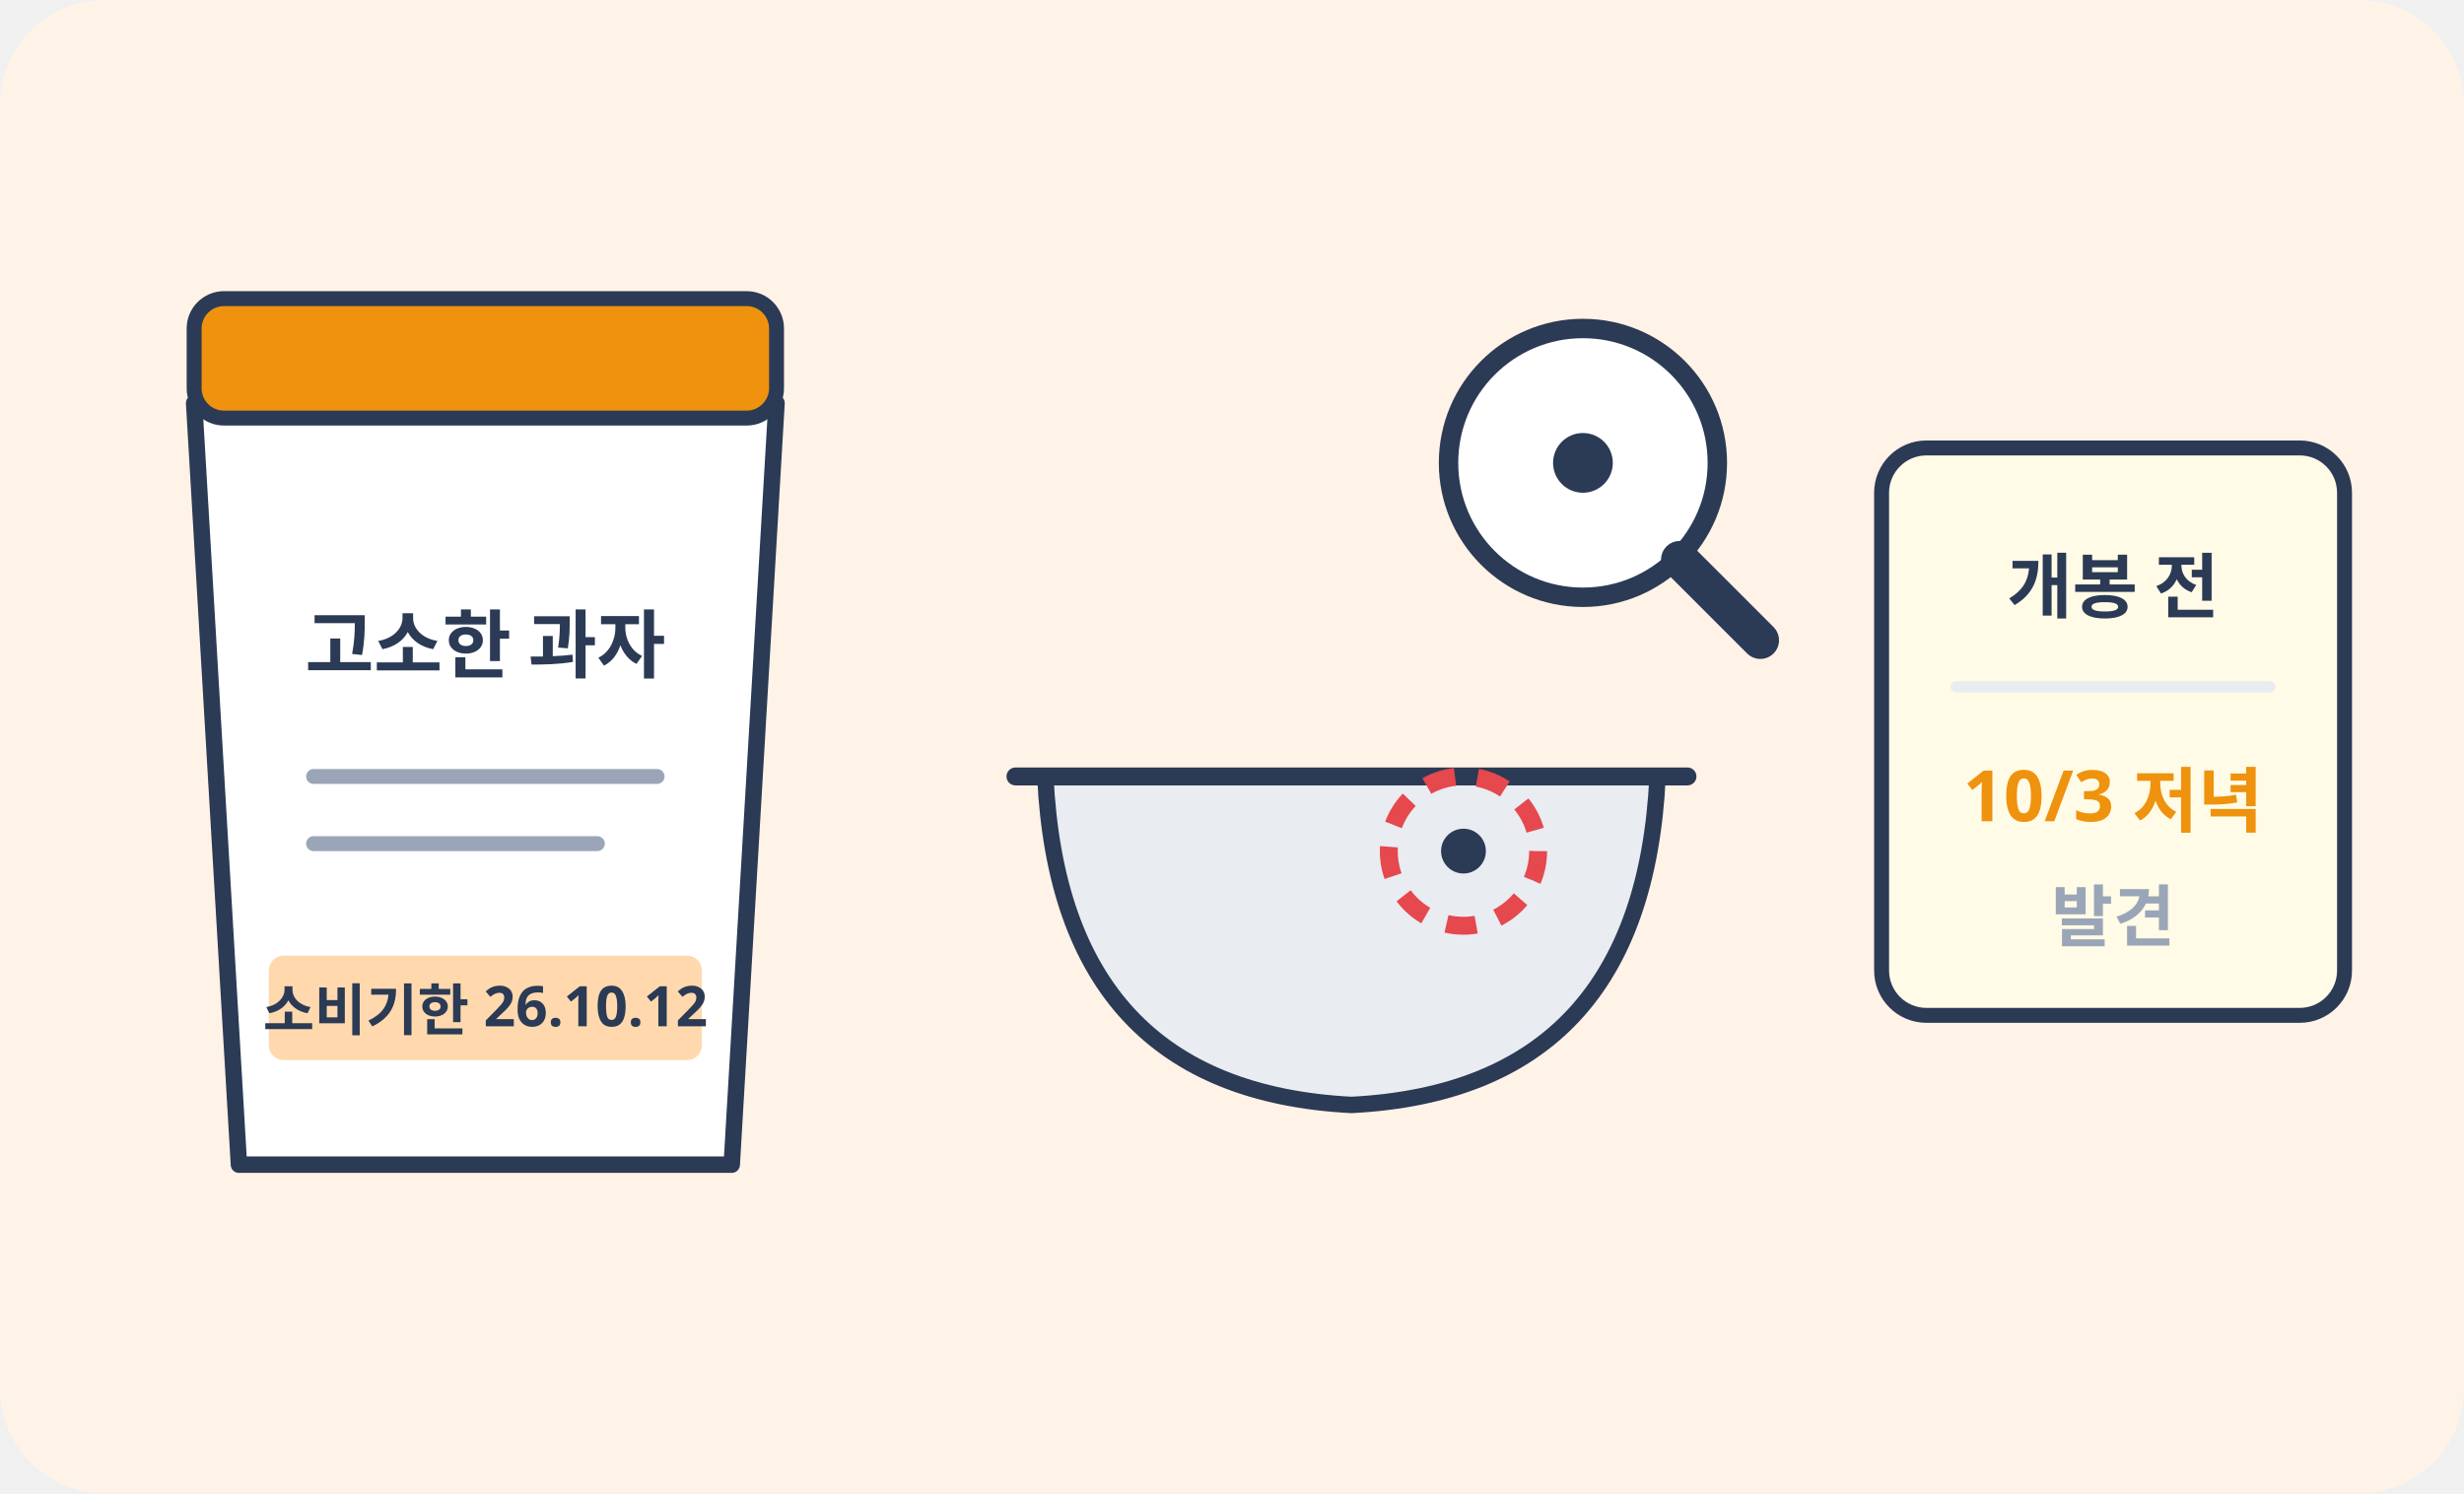
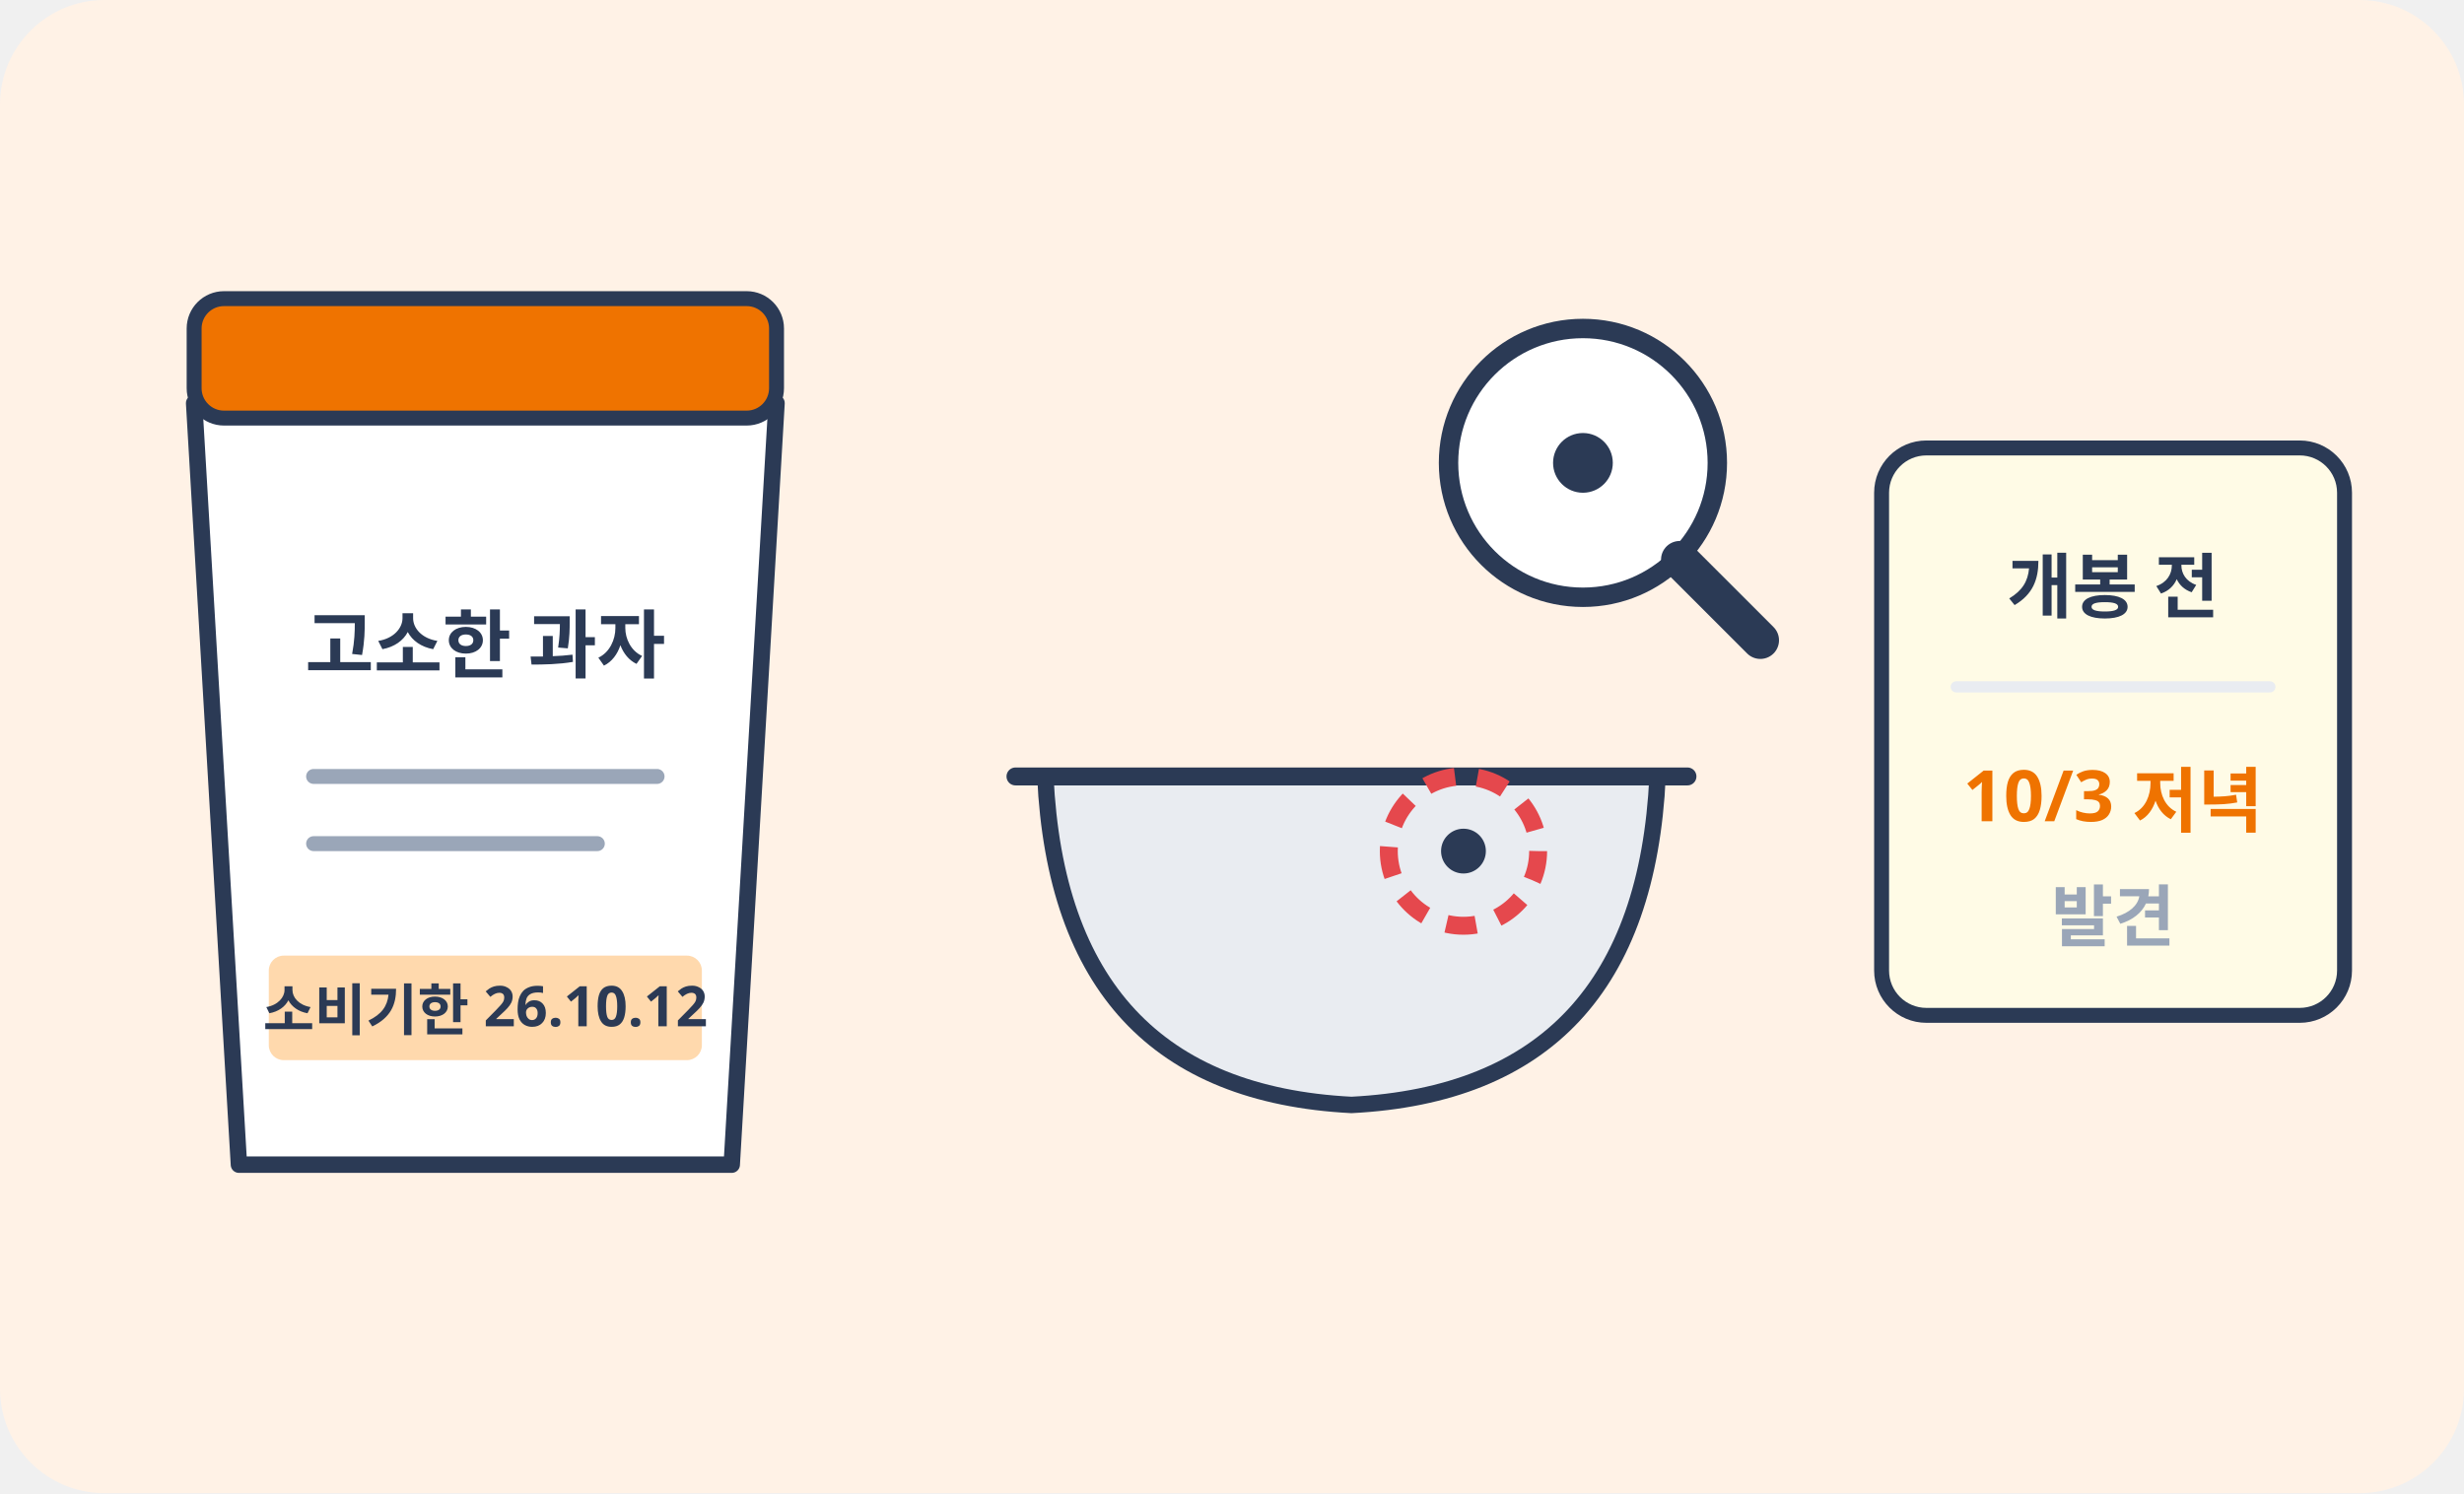
<svg xmlns="http://www.w3.org/2000/svg" viewBox="0 0 330 200">
  <rect width="330" height="200" rx="14" fill="#fff2e6" />
  <path d="M26 54 H104 L98 156 H32 Z" fill="#fff" stroke="#2b3a55" stroke-width="2.2" stroke-linejoin="round" />
-   <rect x="26" y="40" width="78" height="16" rx="4" fill="#ef920e" stroke="#2b3a55" stroke-width="2" />
+   <rect x="26" y="40" width="78" height="16" rx="4" fill="#ef7300" stroke="#2b3a55" stroke-width="2" />
  <text x="65" y="90" text-anchor="middle" font-size="10" font-weight="900" fill="#2b3a55" font-family="Pretendard,'Noto Sans KR','Apple SD Gothic Neo',sans-serif">고소한 과자</text>
  <path d="M42 104 h46" fill="none" stroke="#9aa6b8" stroke-width="2" stroke-linecap="round" stroke-linejoin="round" />
  <path d="M42 113 h38" fill="none" stroke="#9aa6b8" stroke-width="2" stroke-linecap="round" stroke-linejoin="round" />
  <rect x="36" y="128" width="58" height="14" rx="2" fill="#ffd9ad" />
  <text x="65" y="138" text-anchor="middle" font-size="7.5" font-weight="800" fill="#2b3a55" font-family="Pretendard,'Noto Sans KR','Apple SD Gothic Neo',sans-serif">소비기한 26.10.12</text>
  <path d="M140 104 H222 Q220 146 181 148 Q142 146 140 104Z" fill="#e9ecf1" stroke="#2b3a55" stroke-width="2.2" />
  <path d="M136 104 H226" fill="none" stroke="#2b3a55" stroke-width="2.4" stroke-linecap="round" stroke-linejoin="round" />
  <circle cx="196" cy="114" r="3" fill="#2b3a55" />
  <circle cx="196" cy="114" r="10" fill="none" stroke="#e5484d" stroke-width="2.4" stroke-dasharray="4 3" />
  <circle cx="212" cy="62" r="18" fill="#fff" stroke="#2b3a55" stroke-width="2.6" />
  <circle cx="212" cy="62" r="4" fill="#2b3a55" />
  <path d="M224.96 74.96 l10.8 10.8" fill="none" stroke="#2b3a55" stroke-width="5" stroke-linecap="round" stroke-linejoin="round" />
  <rect x="252" y="60" width="62" height="76" rx="6" fill="#fffbe6" stroke="#2b3a55" stroke-width="2" />
  <text x="283" y="82" text-anchor="middle" font-size="9.5" font-weight="800" fill="#2b3a55" font-family="Pretendard,'Noto Sans KR','Apple SD Gothic Neo',sans-serif">개봉 전</text>
  <path d="M262 92 h42" fill="none" stroke="#e9ecf1" stroke-width="1.5" stroke-linecap="round" stroke-linejoin="round" />
-   <text x="283" y="110" text-anchor="middle" font-size="9.5" font-weight="800" fill="#ef920e" font-family="Pretendard,'Noto Sans KR','Apple SD Gothic Neo',sans-serif">10/3 저녁</text>
+   <text x="283" y="110" text-anchor="middle" font-size="9.5" font-weight="800" fill="#ef7300" font-family="Pretendard,'Noto Sans KR','Apple SD Gothic Neo',sans-serif">10/3 저녁</text>
  <text x="283" y="126" text-anchor="middle" font-size="9" font-weight="700" fill="#9aa6b8" font-family="Pretendard,'Noto Sans KR','Apple SD Gothic Neo',sans-serif">발견</text>
</svg>
